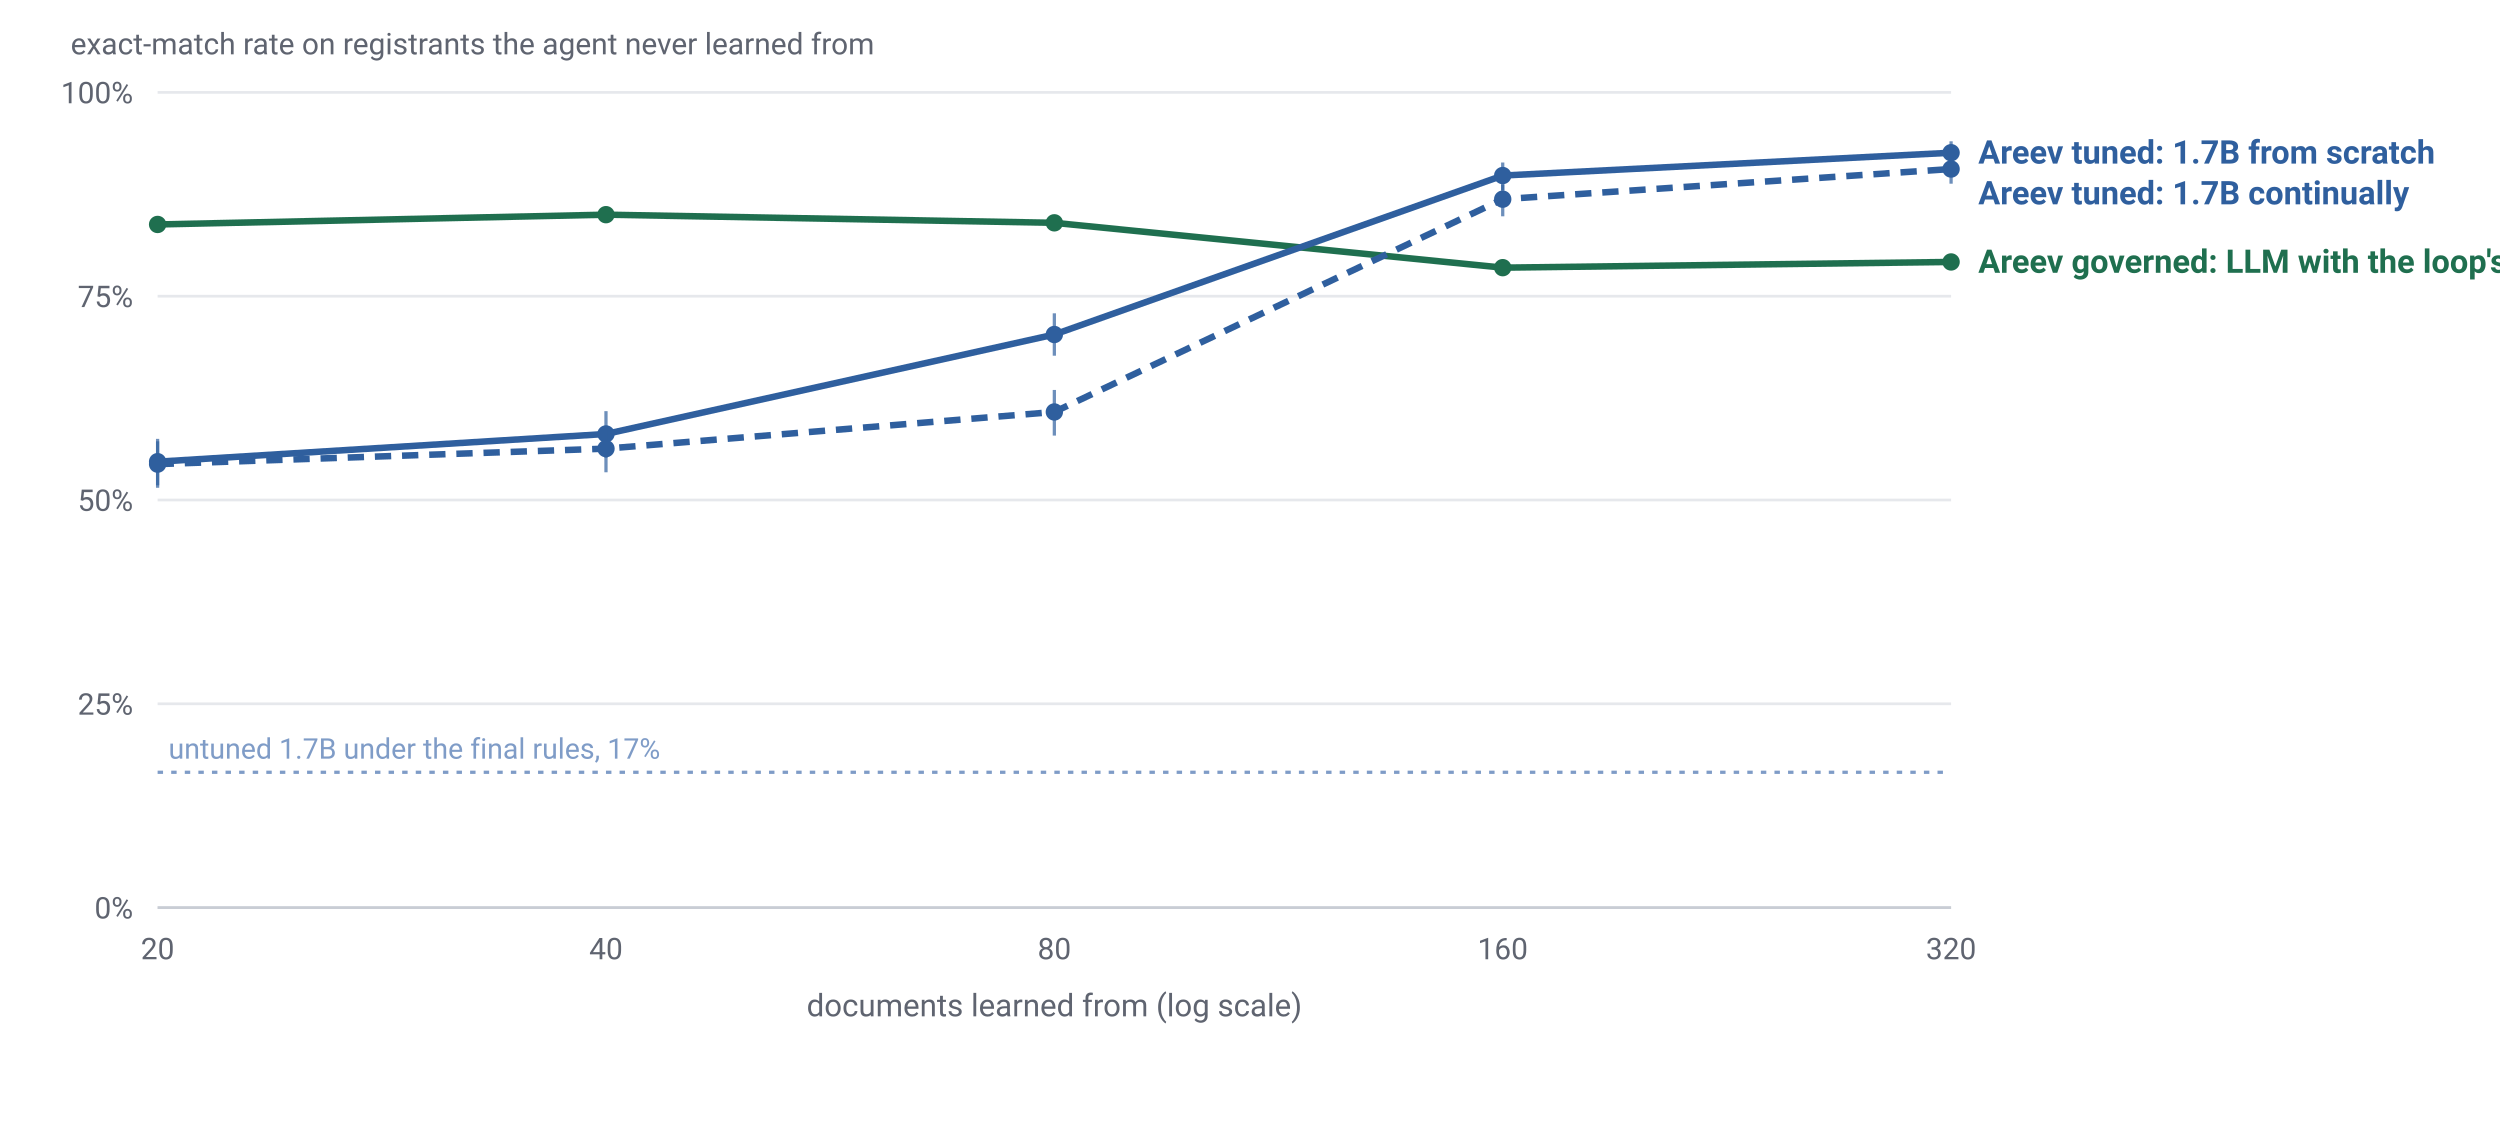
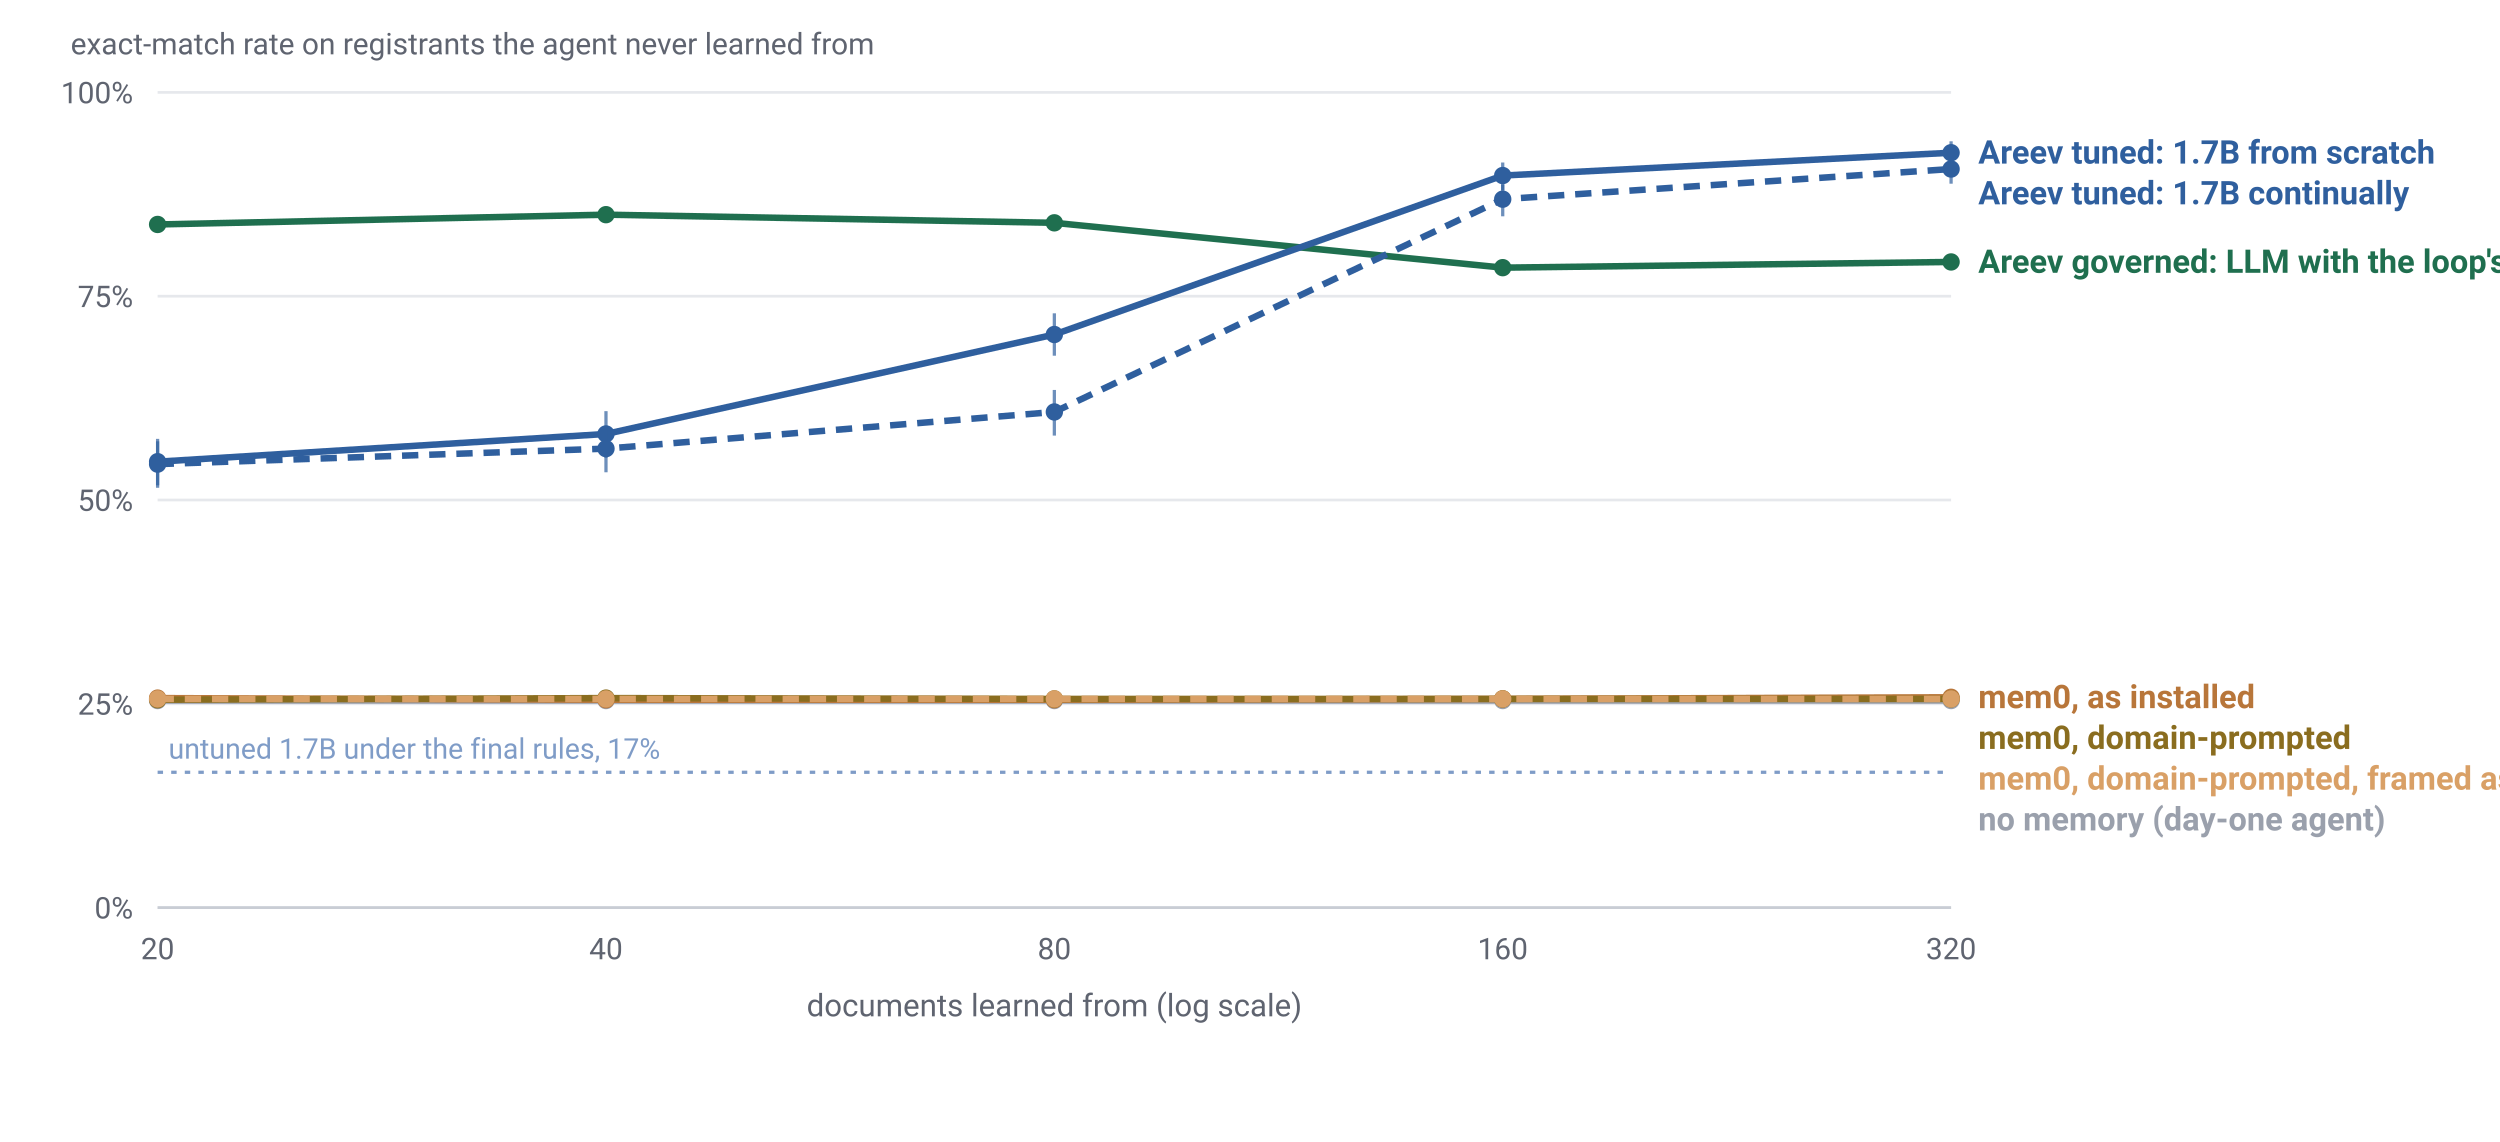
<svg xmlns="http://www.w3.org/2000/svg" viewBox="0 0 920 420" width="920" height="420" font-family="ui-sans-serif,-apple-system,Segoe UI,Roboto,sans-serif">
  <line x1="58" y1="334.0" x2="718" y2="334.0" stroke="#e6e8ec" />
  <text x="49" y="338.0" text-anchor="end" font-size="11" fill="#5f6470">0%</text>
  <line x1="58" y1="259.0" x2="718" y2="259.0" stroke="#e6e8ec" />
  <text x="49" y="263.0" text-anchor="end" font-size="11" fill="#5f6470">25%</text>
  <line x1="58" y1="184.0" x2="718" y2="184.0" stroke="#e6e8ec" />
  <text x="49" y="188.0" text-anchor="end" font-size="11" fill="#5f6470">50%</text>
  <line x1="58" y1="109.0" x2="718" y2="109.0" stroke="#e6e8ec" />
  <text x="49" y="113.0" text-anchor="end" font-size="11" fill="#5f6470">75%</text>
  <line x1="58" y1="34.0" x2="718" y2="34.0" stroke="#e6e8ec" />
  <text x="49" y="38.0" text-anchor="end" font-size="11" fill="#5f6470">100%</text>
  <text x="58.0" y="353" text-anchor="middle" font-size="11" fill="#5f6470">20</text>
  <text x="223.0" y="353" text-anchor="middle" font-size="11" fill="#5f6470">40</text>
  <text x="388.0" y="353" text-anchor="middle" font-size="11" fill="#5f6470">80</text>
  <text x="553.0" y="353" text-anchor="middle" font-size="11" fill="#5f6470">160</text>
  <text x="718.0" y="353" text-anchor="middle" font-size="11" fill="#5f6470">320</text>
  <text x="26" y="20" font-size="11" fill="#5f6470">exact-match rate on registrants the agent never learned from</text>
  <text x="388" y="374" text-anchor="middle" font-size="11.5" fill="#5f6470">documents learned from (log scale)</text>
  <line x1="58" y1="284.2" x2="718" y2="284.2" stroke="#7f9cc7" stroke-width="1.2" stroke-dasharray="2 3" />
  <text x="62" y="279.2" font-size="10.5" fill="#7f9cc7">untuned 1.7B under the final rules, 17%</text>
+   <path d="M58.0 257.8 L223.0 257.8 L388.0 257.8 L553.0 257.8 L718.0 257.8" fill="none" stroke="#9aa0ac" stroke-width="2.4" stroke-linejoin="round" />
+   <circle cx="58.0" cy="257.8" r="3.2" fill="#9aa0ac" />
+   <circle cx="223.0" cy="257.8" r="3.2" fill="#9aa0ac" />
+   <circle cx="388.0" cy="257.8" r="3.2" fill="#9aa0ac" />
+   <circle cx="553.0" cy="257.8" r="3.2" fill="#9aa0ac" />
+   <circle cx="718.0" cy="257.8" r="3.2" fill="#9aa0ac" />
+   <path d="M58.0 256.9 L223.0 257.5 L388.0 257.5 L553.0 257.2 L718.0 256.6" fill="none" stroke="#b8763a" stroke-width="2.4" stroke-linejoin="round" />
+   <circle cx="58.0" cy="256.9" r="3.2" fill="#b8763a" />
+   <circle cx="223.0" cy="257.5" r="3.2" fill="#b8763a" />
+   <circle cx="388.0" cy="257.5" r="3.2" fill="#b8763a" />
+   <circle cx="553.0" cy="257.2" r="3.2" fill="#b8763a" />
+   <circle cx="718.0" cy="256.6" r="3.2" fill="#b8763a" />
+   <path d="M58.0 257.5 L223.0 256.9 L388.0 257.2 L553.0 257.2 L718.0 257.2" fill="none" stroke="#8a6d1f" stroke-width="2.4" stroke-linejoin="round" />
+   <circle cx="58.0" cy="257.5" r="3.2" fill="#8a6d1f" />
+   <circle cx="223.0" cy="256.9" r="3.2" fill="#8a6d1f" />
+   <circle cx="388.0" cy="257.2" r="3.2" fill="#8a6d1f" />
+   <circle cx="553.0" cy="257.2" r="3.2" fill="#8a6d1f" />
+   <circle cx="718.0" cy="257.2" r="3.2" fill="#8a6d1f" />
+   <path d="M58.0 257.2 L223.0 257.2 L388.0 257.2 L553.0 257.2 L718.0 257.2" fill="none" stroke="#d9a066" stroke-width="2.4" stroke-linejoin="round" stroke-dasharray="6 4" />
+   <circle cx="58.0" cy="257.2" r="3.2" fill="#d9a066" />
+   <circle cx="223.0" cy="257.2" r="3.2" fill="#d9a066" />
+   <circle cx="388.0" cy="257.2" r="3.2" fill="#d9a066" />
+   <circle cx="553.0" cy="257.2" r="3.2" fill="#d9a066" />
+   <circle cx="718.0" cy="257.2" r="3.2" fill="#d9a066" />
  <path d="M58.0 82.6 L223.0 79.0 L388.0 82.0 L553.0 98.5 L718.0 96.4" fill="none" stroke="#1f6f4f" stroke-width="2.4" stroke-linejoin="round" />
  <circle cx="58.0" cy="82.6" r="3.2" fill="#1f6f4f" />
  <circle cx="223.0" cy="79.0" r="3.2" fill="#1f6f4f" />
  <circle cx="388.0" cy="82.0" r="3.2" fill="#1f6f4f" />
  <circle cx="553.0" cy="98.5" r="3.2" fill="#1f6f4f" />
  <circle cx="718.0" cy="96.4" r="3.2" fill="#1f6f4f" />
  <path d="M58.0 169.9 L223.0 159.7 L388.0 123.1 L553.0 64.6 L718.0 56.2" fill="none" stroke="#2f5f9e" stroke-width="2.4" stroke-linejoin="round" />
  <line x1="58.0" y1="178.6" x2="58.0" y2="161.5" stroke="#2f5f9e" stroke-width="1.2" opacity="0.7" />
  <circle cx="58.0" cy="169.9" r="3.2" fill="#2f5f9e" />
  <line x1="223.0" y1="168.4" x2="223.0" y2="151.3" stroke="#2f5f9e" stroke-width="1.2" opacity="0.7" />
  <circle cx="223.0" cy="159.7" r="3.2" fill="#2f5f9e" />
  <line x1="388.0" y1="130.9" x2="388.0" y2="115.3" stroke="#2f5f9e" stroke-width="1.2" opacity="0.7" />
  <circle cx="388.0" cy="123.1" r="3.2" fill="#2f5f9e" />
  <line x1="553.0" y1="70.0" x2="553.0" y2="59.8" stroke="#2f5f9e" stroke-width="1.2" opacity="0.7" />
  <circle cx="553.0" cy="64.6" r="3.2" fill="#2f5f9e" />
  <line x1="718.0" y1="61.3" x2="718.0" y2="52.0" stroke="#2f5f9e" stroke-width="1.2" opacity="0.7" />
  <circle cx="718.0" cy="56.2" r="3.2" fill="#2f5f9e" />
  <path d="M58.0 170.8 L223.0 165.1 L388.0 151.6 L553.0 73.3 L718.0 62.2" fill="none" stroke="#2f5f9e" stroke-width="2.4" stroke-linejoin="round" stroke-dasharray="6 4" />
  <line x1="58.0" y1="179.5" x2="58.0" y2="162.4" stroke="#2f5f9e" stroke-width="1.2" opacity="0.7" />
  <circle cx="58.0" cy="170.8" r="3.2" fill="#2f5f9e" />
  <line x1="223.0" y1="173.8" x2="223.0" y2="156.7" stroke="#2f5f9e" stroke-width="1.2" opacity="0.7" />
  <circle cx="223.0" cy="165.1" r="3.2" fill="#2f5f9e" />
  <line x1="388.0" y1="160.3" x2="388.0" y2="143.5" stroke="#2f5f9e" stroke-width="1.2" opacity="0.7" />
  <circle cx="388.0" cy="151.6" r="3.2" fill="#2f5f9e" />
  <line x1="553.0" y1="79.6" x2="553.0" y2="67.9" stroke="#2f5f9e" stroke-width="1.2" opacity="0.7" />
  <circle cx="553.0" cy="73.3" r="3.2" fill="#2f5f9e" />
  <line x1="718.0" y1="67.6" x2="718.0" y2="57.4" stroke="#2f5f9e" stroke-width="1.2" opacity="0.7" />
  <circle cx="718.0" cy="62.2" r="3.2" fill="#2f5f9e" />
  <text x="728.0" y="60.2" font-size="12" font-weight="600" fill="#2f5f9e">Areev tuned: 1.7B from scratch</text>
  <text x="728.0" y="75.2" font-size="12" font-weight="600" fill="#2f5f9e">Areev tuned: 1.7B continually</text>
  <text x="728.0" y="100.4" font-size="12" font-weight="600" fill="#1f6f4f">Areev governed: LLM with the loop's rules</text>
+   <text x="728.0" y="260.6" font-size="12" font-weight="600" fill="#b8763a">mem0, as installed</text>
+   <text x="728.0" y="275.6" font-size="12" font-weight="600" fill="#8a6d1f">mem0, domain-prompted</text>
+   <text x="728.0" y="290.6" font-size="12" font-weight="600" fill="#d9a066">mem0, domain-prompted, framed as instructions</text>
+   <text x="728.0" y="305.6" font-size="12" font-weight="600" fill="#9aa0ac">no memory (day-one agent)</text>
  <line x1="58" y1="334.0" x2="718" y2="334.0" stroke="#c9cdd4" />
</svg>
